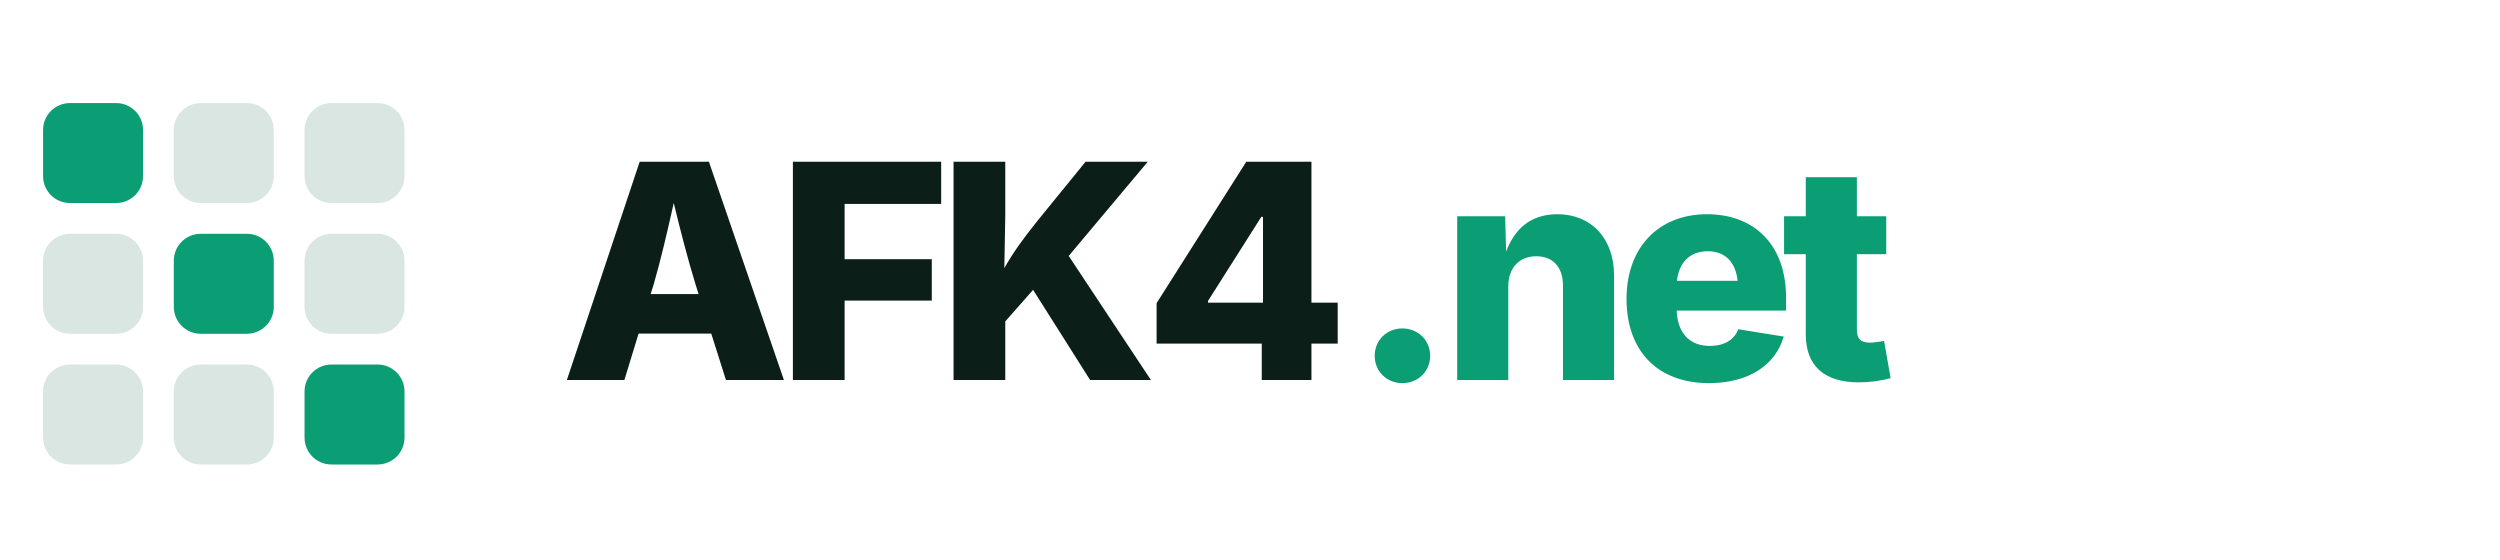
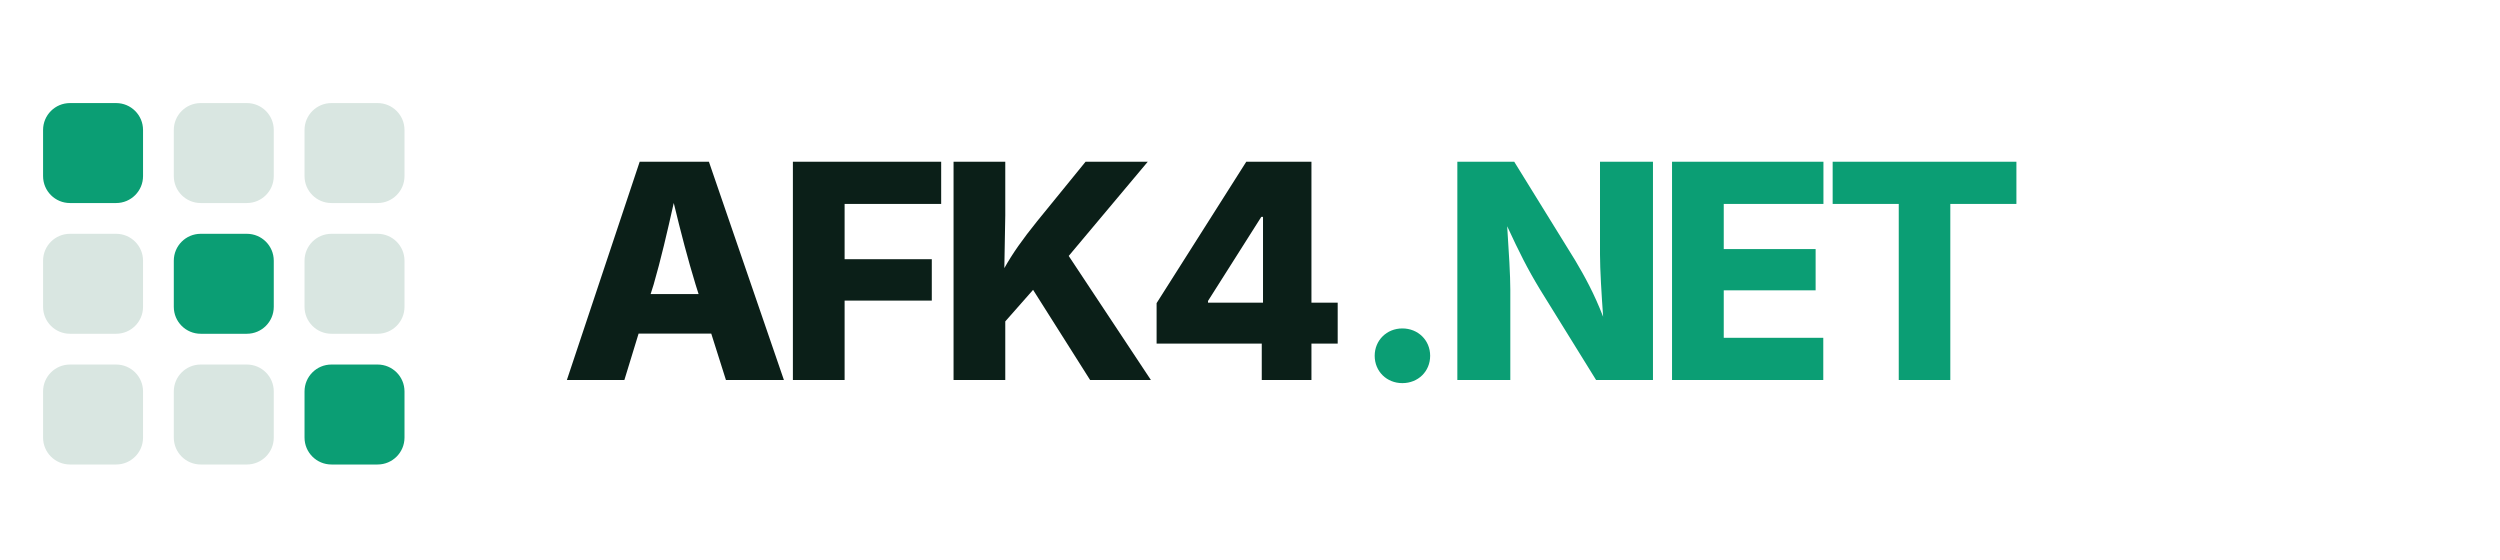
<svg xmlns="http://www.w3.org/2000/svg" viewBox="0 0 250 56" width="250" height="56" role="img" aria-label="AFK4.NET">
  <g transform="translate(2 8) scale(0.769)">
    <rect x="3" y="3" width="13" height="13" rx="3.5" fill="#0B9E74" />
    <rect x="20" y="3" width="13" height="13" rx="3.5" fill="#D9E6E1" />
    <rect x="37" y="3" width="13" height="13" rx="3.5" fill="#D9E6E1" />
    <rect x="3" y="20" width="13" height="13" rx="3.5" fill="#D9E6E1" />
    <rect x="20" y="20" width="13" height="13" rx="3.5" fill="#0B9E74" />
    <rect x="37" y="20" width="13" height="13" rx="3.5" fill="#D9E6E1" />
    <rect x="3" y="37" width="13" height="13" rx="3.5" fill="#D9E6E1" />
    <rect x="20" y="37" width="13" height="13" rx="3.5" fill="#D9E6E1" />
    <rect x="37" y="37" width="13" height="13" rx="3.5" fill="#0B9E74" />
  </g>
-   <text x="56" y="38" font-family="Inter, 'Segoe UI', system-ui, sans-serif" font-size="30" font-weight="800" letter-spacing="-1.5" fill="#0B1F18">AFK4<tspan fill="#0B9E74">.net</tspan>
+   <text x="56" y="38" font-family="Inter, 'Segoe UI', system-ui, sans-serif" font-size="30" font-weight="800" letter-spacing="-1.5" fill="#0B1F18">AFK4<tspan fill="#0B9E74">.NET</tspan>
  </text>
</svg>
